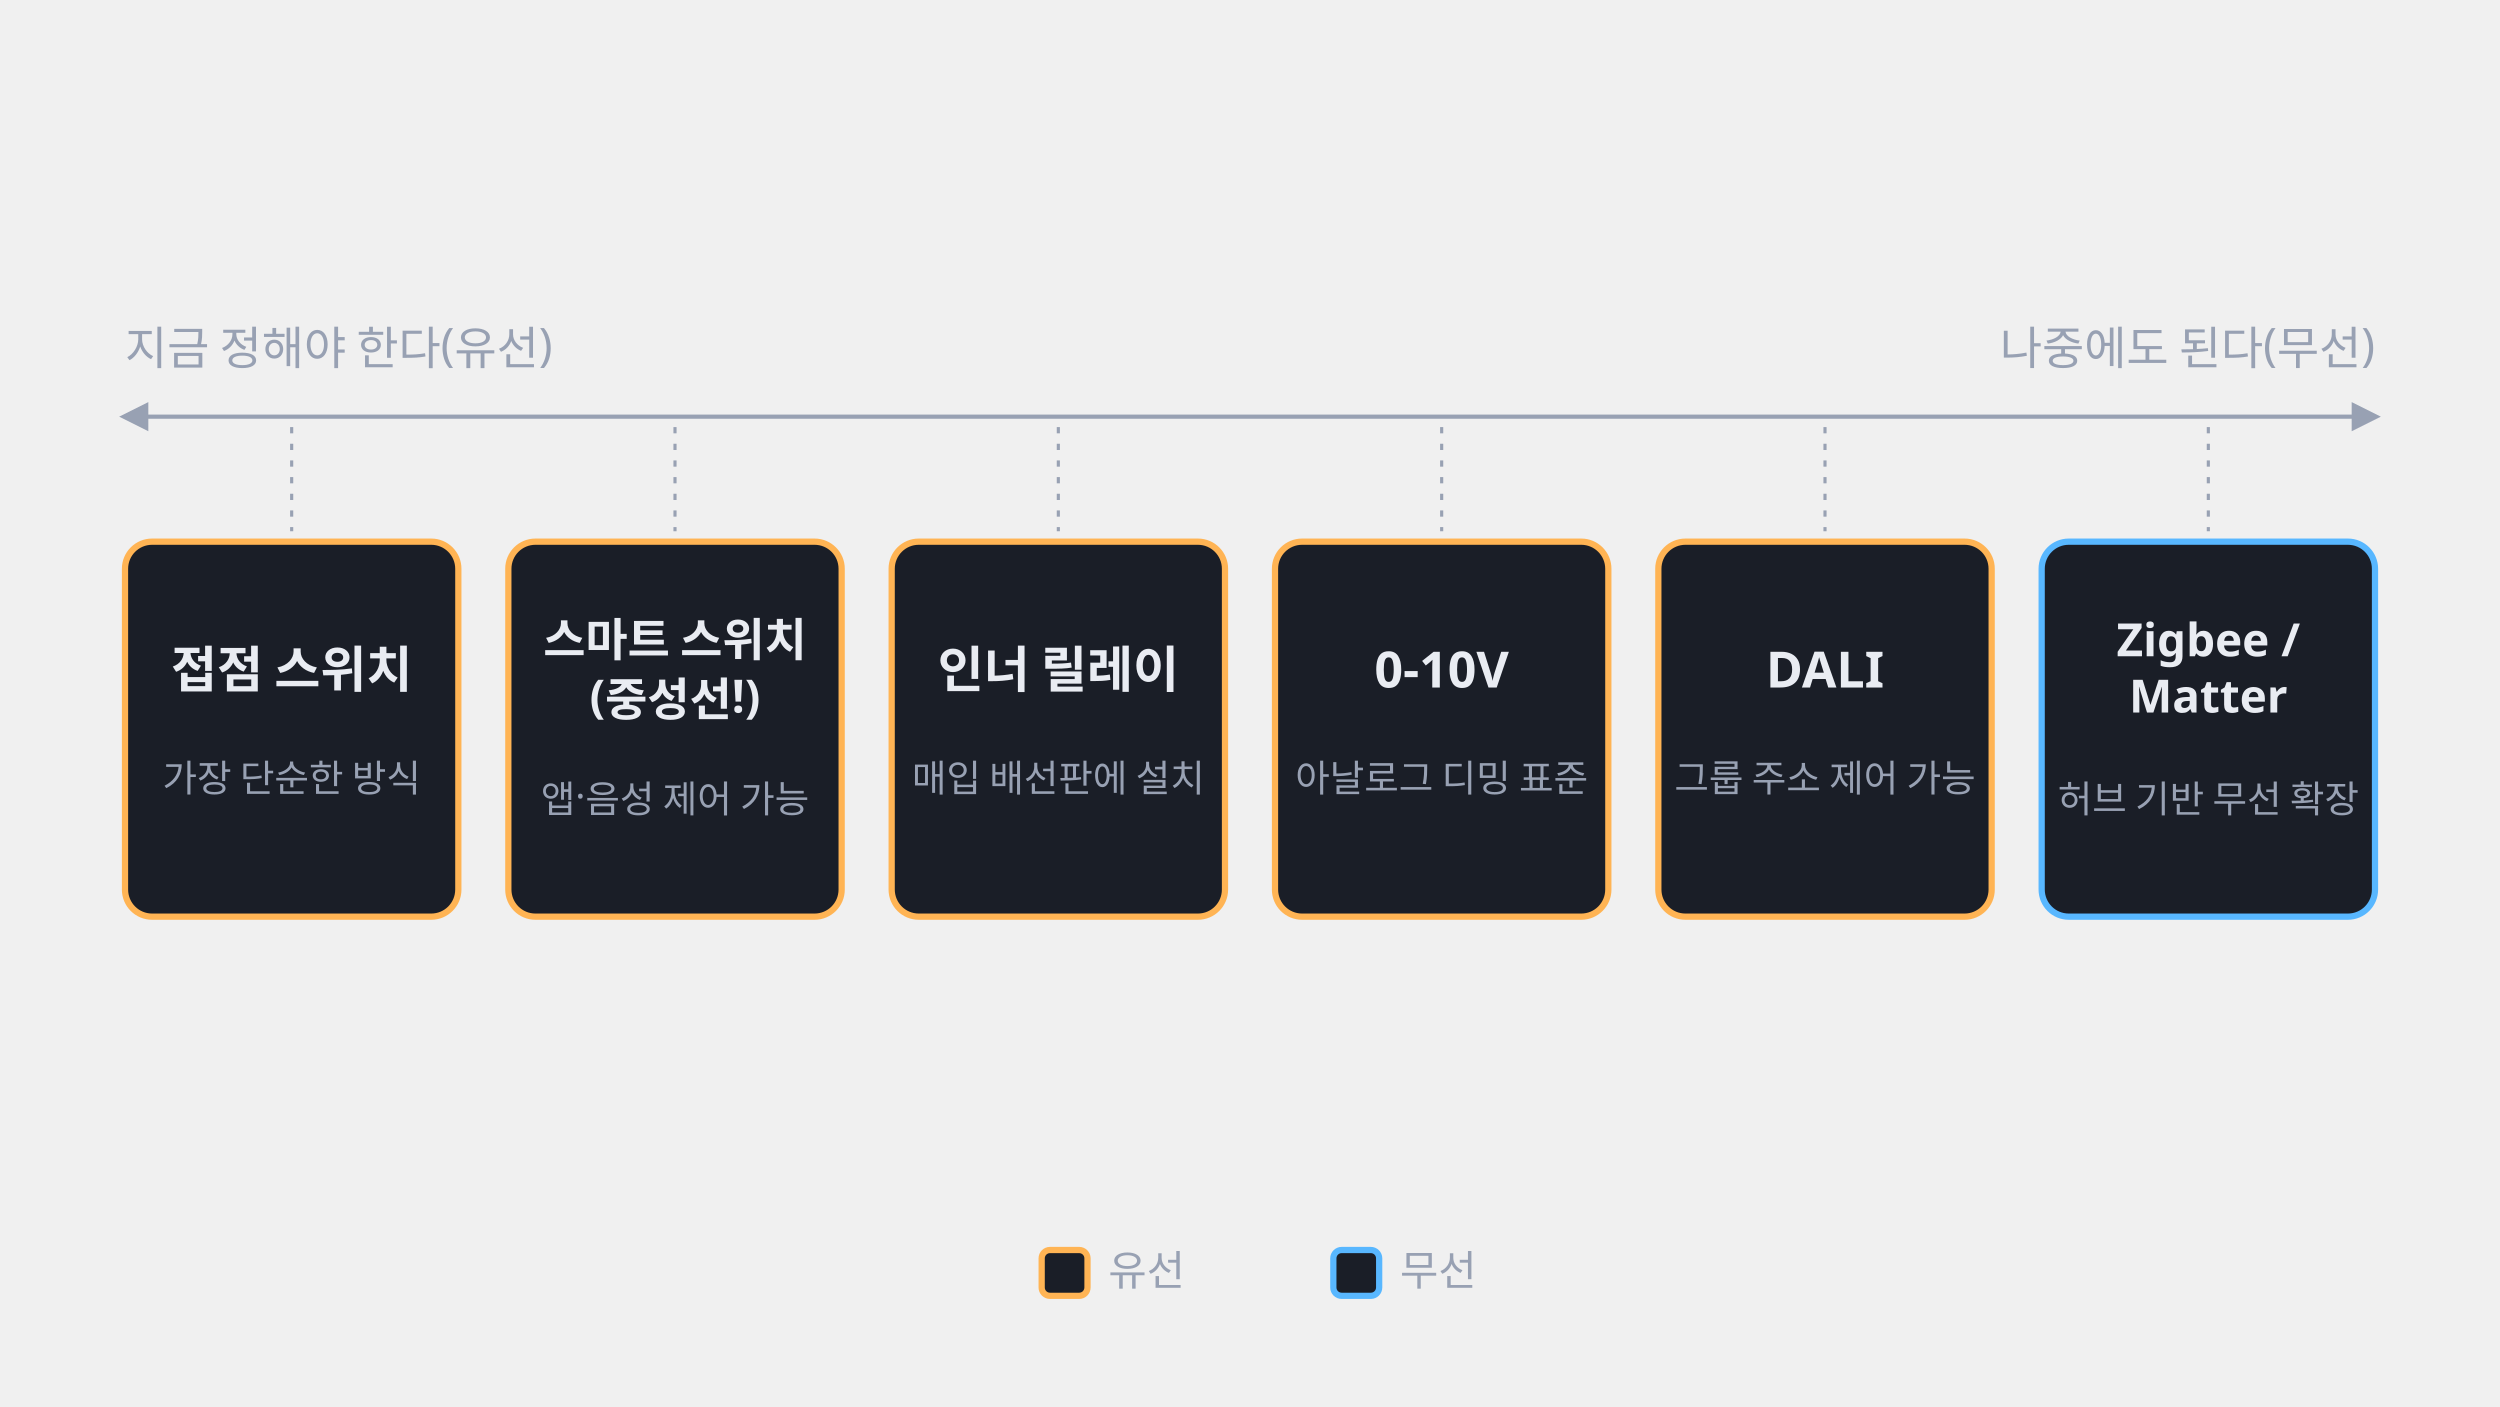
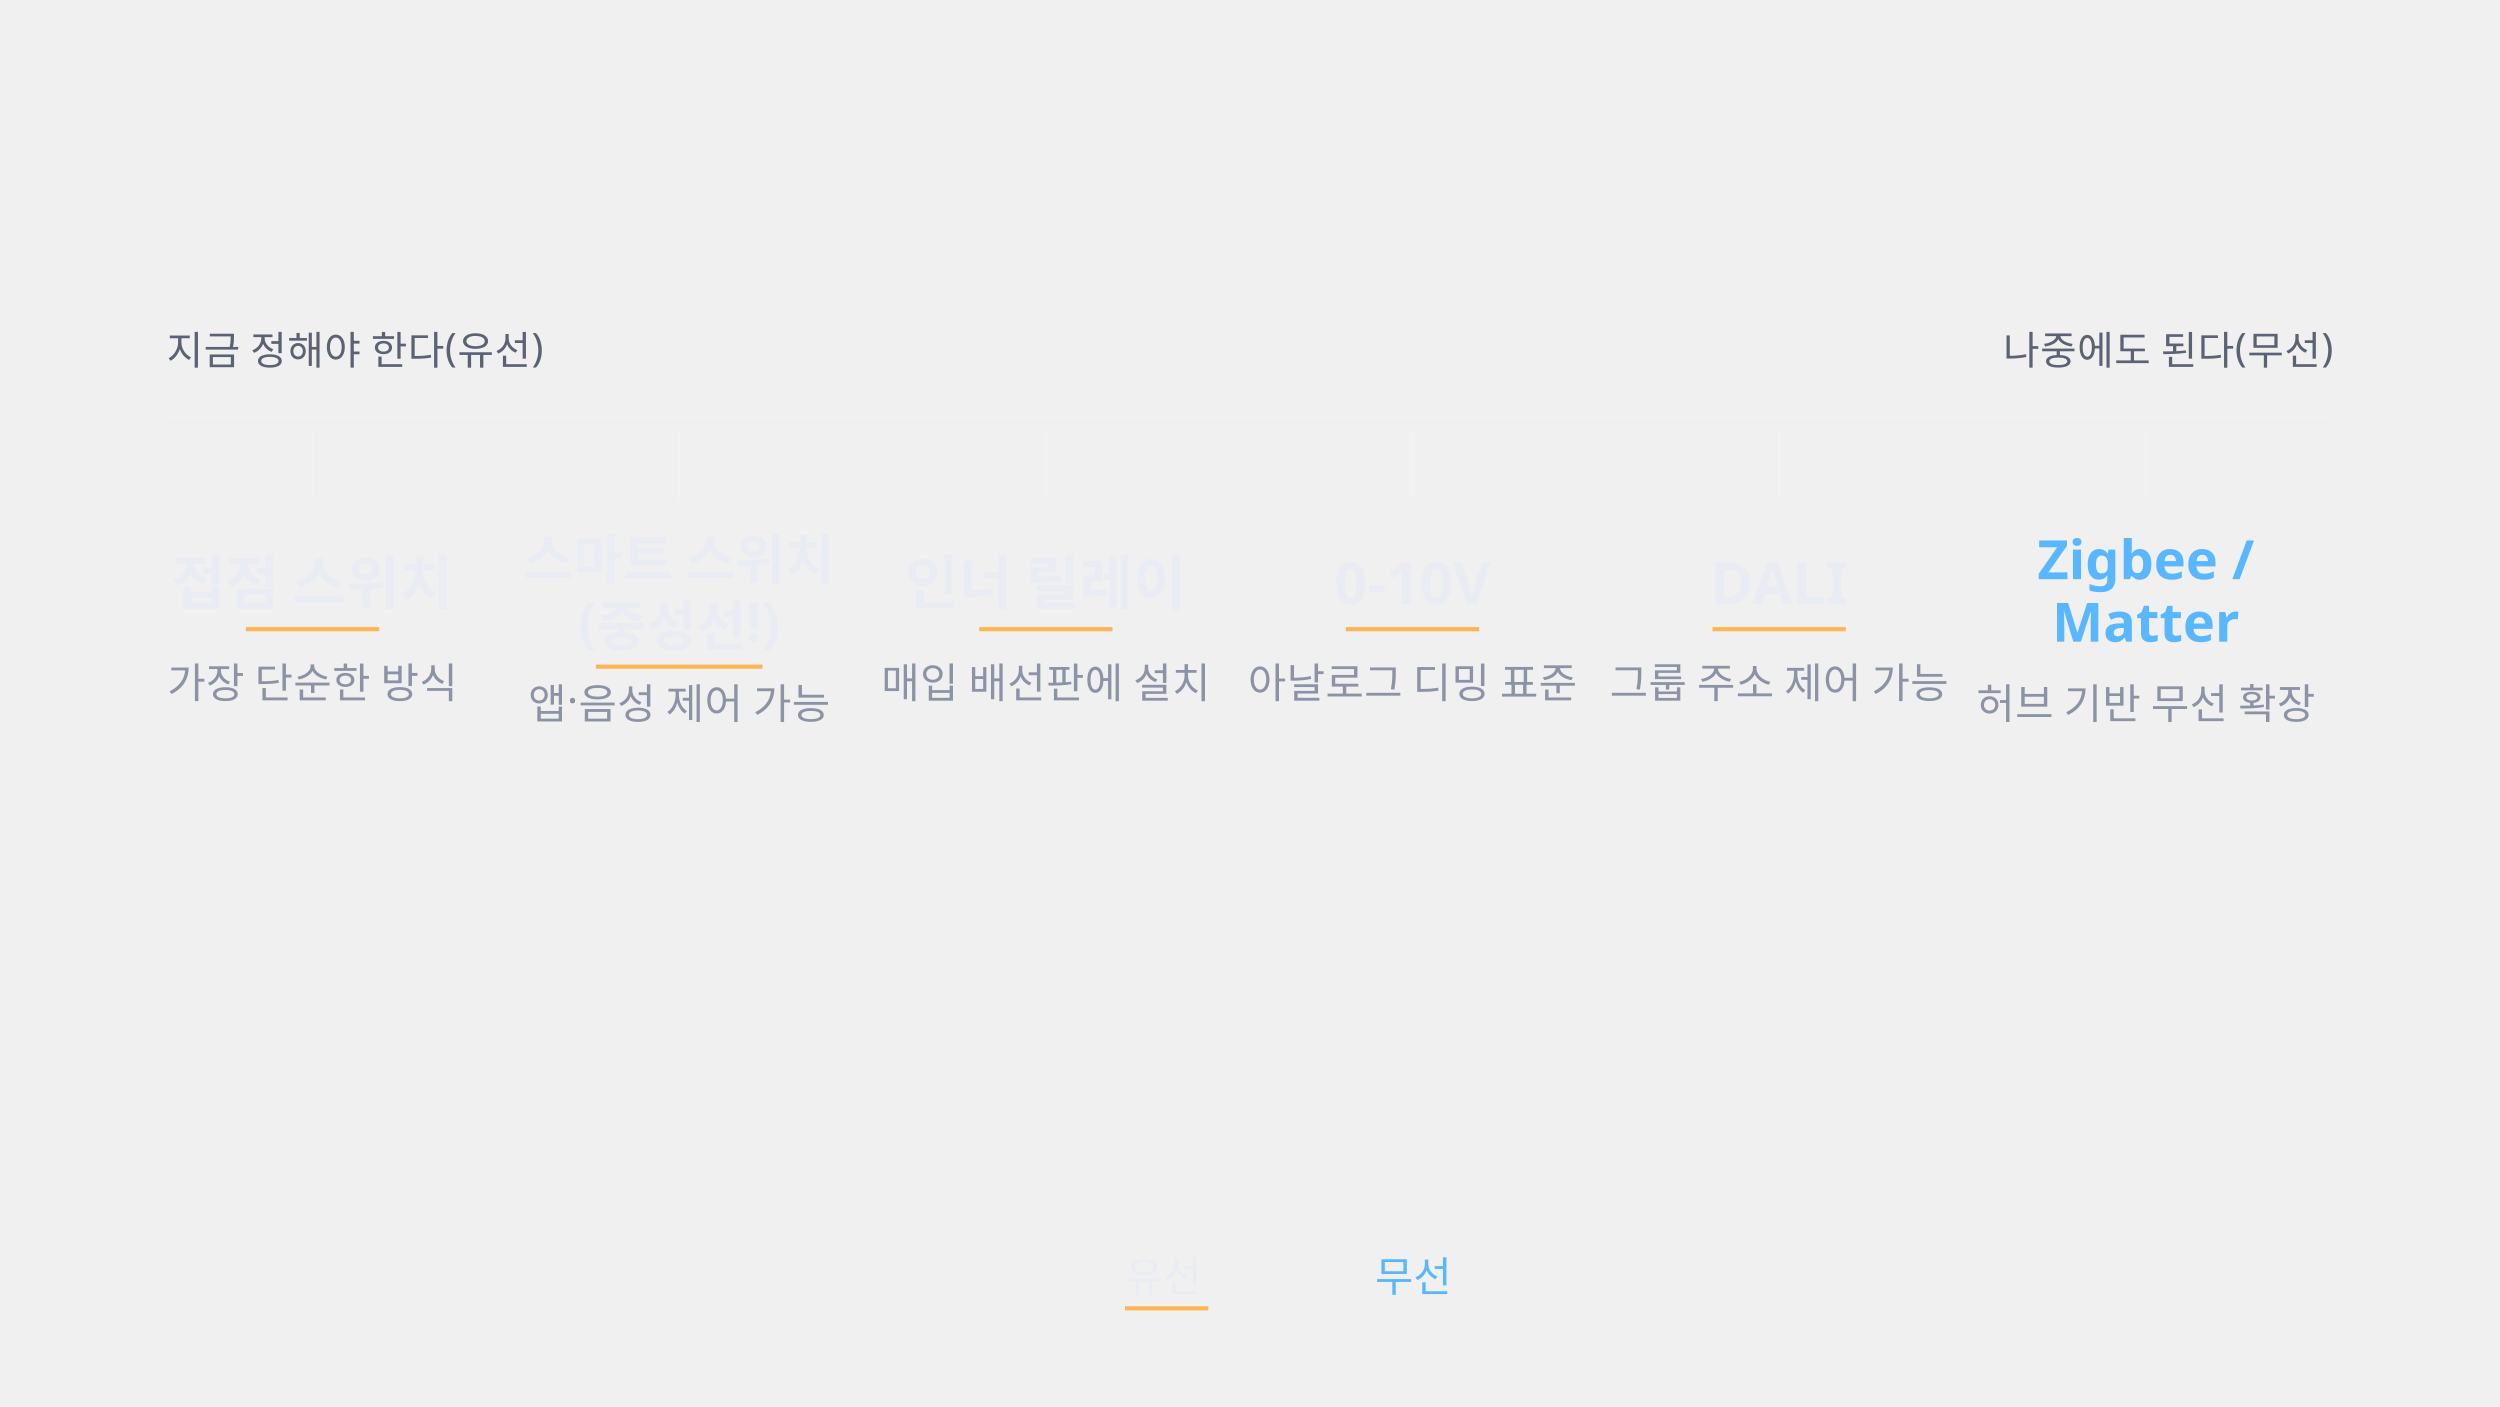
<svg xmlns="http://www.w3.org/2000/svg" viewBox="0 0 1200 675" font-family="Pretendard, Apple SD Gothic Neo, sans-serif">
-   <defs>
-     <marker id="arrowMuted" viewBox="0 0 10 10" refX="8" refY="5" markerWidth="7" markerHeight="7" orient="auto-start-reverse">
-       <path d="M0,0 L10,5 L0,10 z" fill="#98a1b3" />
-     </marker>
-   </defs>
-   <text x="60" y="175" fill="#98a1b3" font-size="22" text-anchor="start">지금 정해야 한다(유선)</text>
-   <text x="1140" y="175" fill="#98a1b3" font-size="22" text-anchor="end">나중에도 된다(무선)</text>
-   <line x1="60" y1="200" x2="1140" y2="200" stroke="#98a1b3" stroke-width="2" marker-start="url(#arrowMuted)" marker-end="url(#arrowMuted)" />
-   <line x1="140" y1="205" x2="140" y2="255" stroke="#98a1b3" stroke-width="1.5" stroke-dasharray="3 5" />
-   <line x1="324" y1="205" x2="324" y2="255" stroke="#98a1b3" stroke-width="1.5" stroke-dasharray="3 5" />
-   <line x1="508" y1="205" x2="508" y2="255" stroke="#98a1b3" stroke-width="1.5" stroke-dasharray="3 5" />
-   <line x1="692" y1="205" x2="692" y2="255" stroke="#98a1b3" stroke-width="1.5" stroke-dasharray="3 5" />
-   <line x1="876" y1="205" x2="876" y2="255" stroke="#98a1b3" stroke-width="1.5" stroke-dasharray="3 5" />
-   <line x1="1060" y1="205" x2="1060" y2="255" stroke="#98a1b3" stroke-width="1.5" stroke-dasharray="3 5" />
+   <text x="80" y="175" fill="#5a6274" font-size="19" letter-spacing="0.3" text-anchor="start">지금 정해야 한다(유선)</text>
+   <text x="1120" y="175" fill="#5a6274" font-size="19" letter-spacing="0.3" text-anchor="end">나중에도 된다(무선)</text>
+   <line x1="80" y1="200" x2="1120" y2="200" stroke="#ffffff" stroke-opacity="0.12" stroke-width="1" />
+   <line x1="150" y1="206" x2="150" y2="240" stroke="#ffffff" stroke-opacity="0.15" stroke-width="1" />
+   <line x1="326" y1="206" x2="326" y2="240" stroke="#ffffff" stroke-opacity="0.15" stroke-width="1" />
+   <line x1="502" y1="206" x2="502" y2="240" stroke="#ffffff" stroke-opacity="0.15" stroke-width="1" />
+   <line x1="678" y1="206" x2="678" y2="240" stroke="#ffffff" stroke-opacity="0.15" stroke-width="1" />
+   <line x1="854" y1="206" x2="854" y2="240" stroke="#ffffff" stroke-opacity="0.15" stroke-width="1" />
+   <line x1="1030" y1="206" x2="1030" y2="240" stroke="#ffffff" stroke-opacity="0.15" stroke-width="1" />
  <g>
-     <rect x="60" y="260" width="160" height="180" rx="13" fill="#1a1e27" stroke="#ffb454" stroke-width="3" />
-     <text x="140" y="330" fill="#e9ecf2" font-size="24" font-weight="700" text-anchor="middle">접점 스위치</text>
-     <text x="140" y="380" fill="#98a1b3" font-size="18" text-anchor="middle">가장 단순한 방식</text>
+     <text x="150" y="290" fill="#e9ecf2" font-size="28" font-weight="600" text-anchor="middle">접점 스위치</text>
+     <line x1="118" y1="302" x2="182" y2="302" stroke="#ffb454" stroke-width="2" />
+     <text x="150" y="335" fill="#8b93a5" font-size="20" letter-spacing="0.2" text-anchor="middle">가장 단순한 방식</text>
  </g>
  <g>
-     <rect x="244" y="260" width="160" height="180" rx="13" fill="#1a1e27" stroke="#ffb454" stroke-width="3" />
-     <text x="324" y="315" fill="#e9ecf2" font-size="22" font-weight="700" text-anchor="middle">스마트 스위치</text>
-     <text x="324" y="342" fill="#e9ecf2" font-size="22" font-weight="700" text-anchor="middle">(중성선!)</text>
-     <text x="324" y="390" fill="#98a1b3" font-size="18" text-anchor="middle">앱·음성 제어 가능</text>
+     <text x="326" y="278" fill="#e9ecf2" font-size="26" font-weight="600" text-anchor="middle">스마트 스위치</text>
+     <text x="326" y="308" fill="#e9ecf2" font-size="26" font-weight="600" text-anchor="middle">(중성선!)</text>
+     <line x1="286" y1="320" x2="366" y2="320" stroke="#ffb454" stroke-width="2" />
+     <text x="326" y="345" fill="#8b93a5" font-size="20" letter-spacing="0.2" text-anchor="middle">앱·음성 제어 가능</text>
  </g>
  <g>
-     <rect x="428" y="260" width="160" height="180" rx="13" fill="#1a1e27" stroke="#ffb454" stroke-width="3" />
-     <text x="508" y="330" fill="#e9ecf2" font-size="24" font-weight="700" text-anchor="middle">인너 릴레이</text>
-     <text x="508" y="380" fill="#98a1b3" font-size="18" text-anchor="middle">매입 배선판에 설치</text>
+     <text x="502" y="290" fill="#e9ecf2" font-size="28" font-weight="600" text-anchor="middle">인너 릴레이</text>
+     <line x1="470" y1="302" x2="534" y2="302" stroke="#ffb454" stroke-width="2" />
+     <text x="502" y="335" fill="#8b93a5" font-size="20" letter-spacing="0.2" text-anchor="middle">매입 배선판에 설치</text>
  </g>
  <g>
-     <rect x="612" y="260" width="160" height="180" rx="13" fill="#1a1e27" stroke="#ffb454" stroke-width="3" />
-     <text x="692" y="330" fill="#e9ecf2" font-size="24" font-weight="700" text-anchor="middle">0-10V</text>
-     <text x="692" y="380" fill="#98a1b3" font-size="18" text-anchor="middle">아날로그 디밍 표준</text>
+     <text x="678" y="290" fill="#e9ecf2" font-size="28" font-weight="600" text-anchor="middle">0-10V</text>
+     <line x1="646" y1="302" x2="710" y2="302" stroke="#ffb454" stroke-width="2" />
+     <text x="678" y="335" fill="#8b93a5" font-size="20" letter-spacing="0.2" text-anchor="middle">아날로그 디밍 표준</text>
  </g>
  <g>
-     <rect x="796" y="260" width="160" height="180" rx="13" fill="#1a1e27" stroke="#ffb454" stroke-width="3" />
-     <text x="876" y="330" fill="#e9ecf2" font-size="24" font-weight="700" text-anchor="middle">DALI</text>
-     <text x="876" y="380" fill="#98a1b3" font-size="18" text-anchor="middle">그룹 주소 제어 가능</text>
+     <text x="854" y="290" fill="#e9ecf2" font-size="28" font-weight="600" text-anchor="middle">DALI</text>
+     <line x1="822" y1="302" x2="886" y2="302" stroke="#ffb454" stroke-width="2" />
+     <text x="854" y="335" fill="#8b93a5" font-size="20" letter-spacing="0.2" text-anchor="middle">그룹 주소 제어 가능</text>
  </g>
  <g>
-     <rect x="980" y="260" width="160" height="180" rx="13" fill="#1a1e27" stroke="#58b7ff" stroke-width="3" />
-     <text x="1060" y="315" fill="#e9ecf2" font-size="22" font-weight="700" text-anchor="middle">Zigbee /</text>
-     <text x="1060" y="342" fill="#e9ecf2" font-size="22" font-weight="700" text-anchor="middle">Matter</text>
-     <text x="1060" y="390" fill="#98a1b3" font-size="18" text-anchor="middle">허브 기반 무선 확장</text>
+     <text x="1030" y="278" fill="#58b7ff" font-size="26" font-weight="600" text-anchor="middle">Zigbee /</text>
+     <text x="1030" y="308" fill="#58b7ff" font-size="26" font-weight="600" text-anchor="middle">Matter</text>
+     <text x="1030" y="345" fill="#8b93a5" font-size="20" letter-spacing="0.2" text-anchor="middle">허브 기반 무선 확장</text>
  </g>
-   <rect x="500" y="600" width="22" height="22" rx="4" fill="#1a1e27" stroke="#ffb454" stroke-width="3" />
-   <text x="532" y="617" fill="#98a1b3" font-size="20">유선</text>
-   <rect x="640" y="600" width="22" height="22" rx="4" fill="#1a1e27" stroke="#58b7ff" stroke-width="3" />
-   <text x="672" y="617" fill="#98a1b3" font-size="20">무선</text>
+   <line x1="540" y1="628" x2="580" y2="628" stroke="#ffb454" stroke-width="2" />
+   <text x="540" y="620" fill="#e9ecf2" font-size="20" text-anchor="start">유선</text>
+   <text x="660" y="620" fill="#58b7ff" font-size="20" text-anchor="start">무선</text>
</svg>
